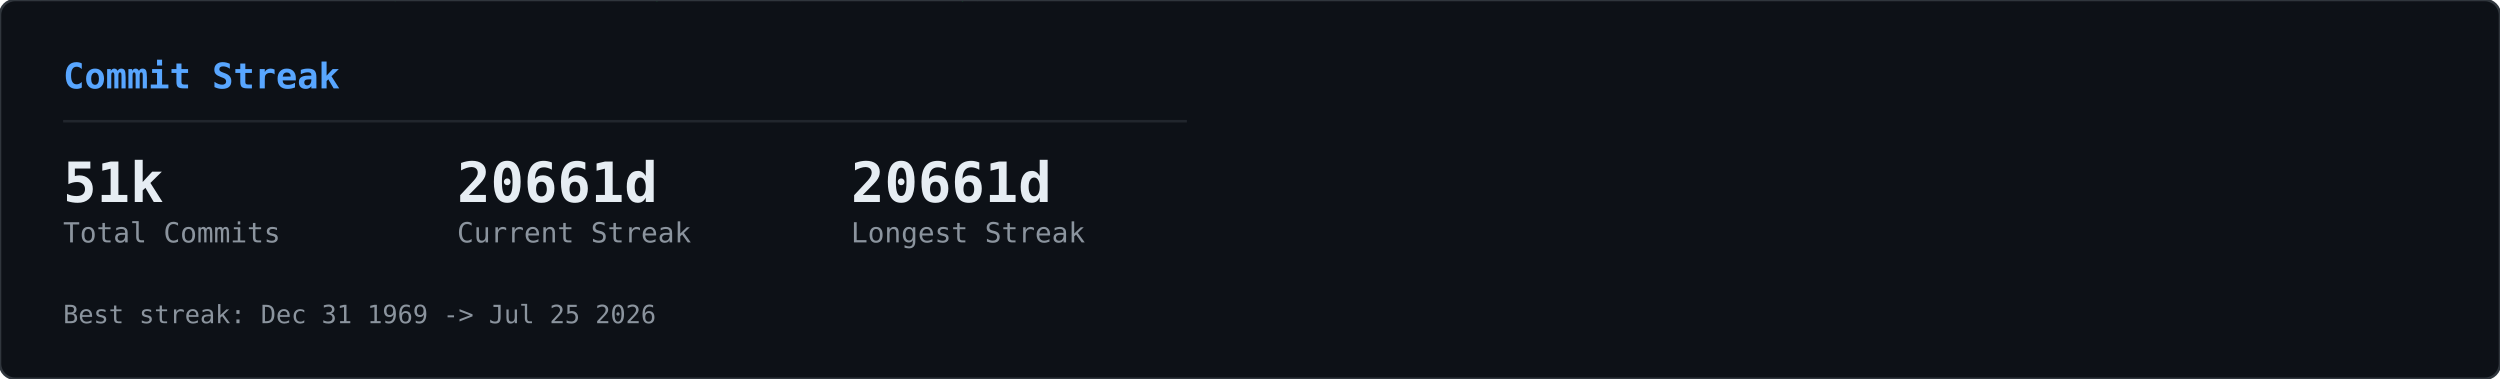
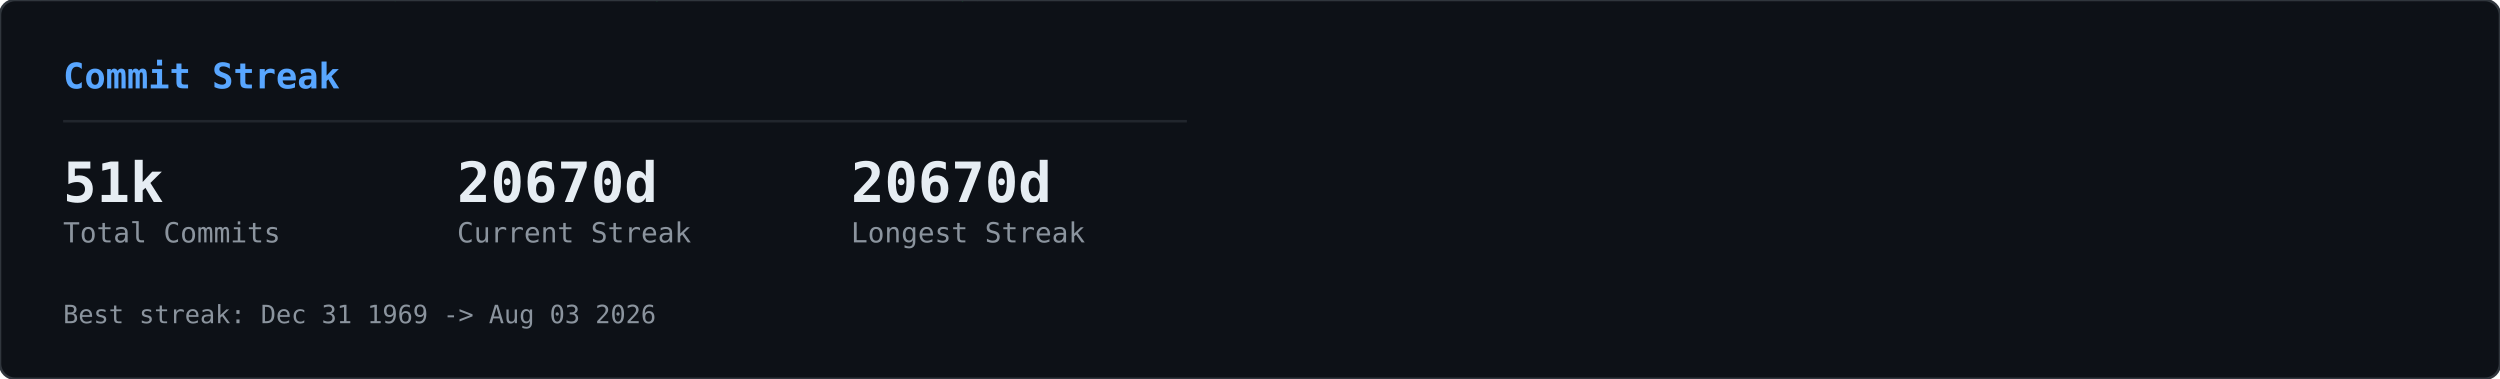
<svg xmlns="http://www.w3.org/2000/svg" width="990" height="150" viewBox="0 0 990 150">
  <defs>
    <clipPath id="row-clip">
      <rect width="990" height="150" rx="6" />
    </clipPath>
  </defs>
  <rect width="990" height="150" rx="6" fill="#0d1117" />
  <g clip-path="url(#row-clip)">
    <g transform="translate(0,0)">
      <g opacity="0.22">
        <style>@keyframes gcs0s0{from{transform:translateY(-74px)}to{transform:translateY(164px)}}@keyframes gcs1s0{from{transform:translateY(-46px)}to{transform:translateY(164px)}}@keyframes gcs2s0{from{transform:translateY(-46px)}to{transform:translateY(164px)}}@keyframes gcs3s0{from{transform:translateY(-46px)}to{transform:translateY(164px)}}@keyframes gcs4s0{from{transform:translateY(-46px)}to{transform:translateY(164px)}}@keyframes gcs5s0{from{transform:translateY(-46px)}to{transform:translateY(164px)}}@keyframes gcs6s0{from{transform:translateY(-46px)}to{transform:translateY(164px)}}@keyframes gcs7s0{from{transform:translateY(-46px)}to{transform:translateY(164px)}}@keyframes gcs8s0{from{transform:translateY(-46px)}to{transform:translateY(164px)}}@keyframes gcs9s0{from{transform:translateY(-46px)}to{transform:translateY(164px)}}@keyframes gcs10s0{from{transform:translateY(-46px)}to{transform:translateY(164px)}}@keyframes gcs11s0{from{transform:translateY(-46px)}to{transform:translateY(164px)}}@keyframes gcs12s0{from{transform:translateY(-46px)}to{transform:translateY(164px)}}@keyframes gcs13s0{from{transform:translateY(-46px)}to{transform:translateY(164px)}}@keyframes gcs14s0{from{transform:translateY(-46px)}to{transform:translateY(164px)}}@keyframes gcs15s0{from{transform:translateY(-46px)}to{transform:translateY(164px)}}@keyframes gcs16s0{from{transform:translateY(-46px)}to{transform:translateY(164px)}}@keyframes gcs17s0{from{transform:translateY(-46px)}to{transform:translateY(164px)}}@keyframes gcs18s0{from{transform:translateY(-46px)}to{transform:translateY(164px)}}@keyframes gcs19s0{from{transform:translateY(-46px)}to{transform:translateY(164px)}}@keyframes gcs20s0{from{transform:translateY(-46px)}to{transform:translateY(164px)}}@keyframes gcs21s0{from{transform:translateY(-46px)}to{transform:translateY(164px)}}@keyframes gcs22s0{from{transform:translateY(-46px)}to{transform:translateY(164px)}}@keyframes gcs23s0{from{transform:translateY(-46px)}to{transform:translateY(164px)}}@keyframes gcs24s0{from{transform:translateY(-46px)}to{transform:translateY(164px)}}@keyframes gcs25s0{from{transform:translateY(-46px)}to{transform:translateY(164px)}}@keyframes gcs26s0{from{transform:translateY(-46px)}to{transform:translateY(164px)}}@keyframes gcs27s0{from{transform:translateY(-46px)}to{transform:translateY(164px)}}@keyframes gcs28s0{from{transform:translateY(-46px)}to{transform:translateY(164px)}}@keyframes gcs29s0{from{transform:translateY(-46px)}to{transform:translateY(164px)}}@keyframes gcs30s0{from{transform:translateY(-46px)}to{transform:translateY(164px)}}@keyframes gcs31s0{from{transform:translateY(-46px)}to{transform:translateY(164px)}}@keyframes gcs32s0{from{transform:translateY(-46px)}to{transform:translateY(164px)}}@keyframes gcs33s0{from{transform:translateY(-46px)}to{transform:translateY(164px)}}@keyframes gcs34s0{from{transform:translateY(-46px)}to{transform:translateY(164px)}}@keyframes gcs35s0{from{transform:translateY(-46px)}to{transform:translateY(164px)}}@keyframes gcs36s0{from{transform:translateY(-46px)}to{transform:translateY(164px)}}@keyframes gcs37s0{from{transform:translateY(-46px)}to{transform:translateY(164px)}}</style>
        <g style="animation:gcs0s0 2.57s linear infinite;animation-delay:-1.18s">
          <text x="33" y="0" font-family="monospace" font-size="12" fill="#00ff41">1</text>
          <text x="33" y="-14" font-family="monospace" font-size="12" fill="#00ff41" opacity="0.83">ﾘ</text>
          <text x="33" y="-28" font-family="monospace" font-size="12" fill="#00ff41" opacity="0.67">ﾉ</text>
          <text x="33" y="-42" font-family="monospace" font-size="12" fill="#00ff41" opacity="0.50">ｬ</text>
          <text x="33" y="-56" font-family="monospace" font-size="12" fill="#00ff41" opacity="0.33">ｮ</text>
          <text x="33" y="-70" font-family="monospace" font-size="12" fill="#00ff41" opacity="0.17">ﾛ</text>
        </g>
        <g style="animation:gcs1s0 2.84s linear infinite;animation-delay:-0.49s">
          <text x="154" y="0" font-family="monospace" font-size="12" fill="#00ff41">ｩ</text>
          <text x="154" y="-14" font-family="monospace" font-size="12" fill="#00ff41" opacity="0.75">ﾂ</text>
          <text x="154" y="-28" font-family="monospace" font-size="12" fill="#00ff41" opacity="0.50">7</text>
          <text x="154" y="-42" font-family="monospace" font-size="12" fill="#00ff41" opacity="0.25">ﾜ</text>
        </g>
        <g style="animation:gcs2s0 2.80s linear infinite;animation-delay:-1.17s">
          <text x="474" y="0" font-family="monospace" font-size="12" fill="#00ff41">6</text>
          <text x="474" y="-14" font-family="monospace" font-size="12" fill="#00ff41" opacity="0.75">ﾅ</text>
          <text x="474" y="-28" font-family="monospace" font-size="12" fill="#00ff41" opacity="0.50">ﾒ</text>
          <text x="474" y="-42" font-family="monospace" font-size="12" fill="#00ff41" opacity="0.25">ｽ</text>
        </g>
        <g style="animation:gcs3s0 2.60s linear infinite;animation-delay:-0.55s">
          <text x="424" y="0" font-family="monospace" font-size="12" fill="#00ff41">ﾕ</text>
          <text x="424" y="-14" font-family="monospace" font-size="12" fill="#00ff41" opacity="0.75">ﾝ</text>
          <text x="424" y="-28" font-family="monospace" font-size="12" fill="#00ff41" opacity="0.50">ｺ</text>
          <text x="424" y="-42" font-family="monospace" font-size="12" fill="#00ff41" opacity="0.25">ﾐ</text>
        </g>
        <g style="animation:gcs4s0 2.95s linear infinite;animation-delay:-1.59s">
          <text x="368" y="0" font-family="monospace" font-size="12" fill="#00ff41">ﾐ</text>
          <text x="368" y="-14" font-family="monospace" font-size="12" fill="#00ff41" opacity="0.75">ﾏ</text>
          <text x="368" y="-28" font-family="monospace" font-size="12" fill="#00ff41" opacity="0.50">ﾕ</text>
          <text x="368" y="-42" font-family="monospace" font-size="12" fill="#00ff41" opacity="0.25">ﾖ</text>
        </g>
        <g style="animation:gcs5s0 2.99s linear infinite;animation-delay:-2.87s">
          <text x="314" y="0" font-family="monospace" font-size="12" fill="#00ff41">ﾄ</text>
          <text x="314" y="-14" font-family="monospace" font-size="12" fill="#00ff41" opacity="0.75">ｬ</text>
          <text x="314" y="-28" font-family="monospace" font-size="12" fill="#00ff41" opacity="0.50">ｲ</text>
          <text x="314" y="-42" font-family="monospace" font-size="12" fill="#00ff41" opacity="0.25">ﾆ</text>
        </g>
        <g style="animation:gcs6s0 2.12s linear infinite;animation-delay:-1.64s">
          <text x="264" y="0" font-family="monospace" font-size="12" fill="#00ff41">ﾉ</text>
          <text x="264" y="-14" font-family="monospace" font-size="12" fill="#00ff41" opacity="0.75">ﾛ</text>
          <text x="264" y="-28" font-family="monospace" font-size="12" fill="#00ff41" opacity="0.50">ﾍ</text>
          <text x="264" y="-42" font-family="monospace" font-size="12" fill="#00ff41" opacity="0.25">ﾂ</text>
        </g>
        <g style="animation:gcs7s0 1.83s linear infinite;animation-delay:-1.83s">
          <text x="110" y="0" font-family="monospace" font-size="12" fill="#00ff41">ｹ</text>
          <text x="110" y="-14" font-family="monospace" font-size="12" fill="#00ff41" opacity="0.75">4</text>
          <text x="110" y="-28" font-family="monospace" font-size="12" fill="#00ff41" opacity="0.50">ﾎ</text>
          <text x="110" y="-42" font-family="monospace" font-size="12" fill="#00ff41" opacity="0.25">8</text>
        </g>
        <g style="animation:gcs8s0 3.14s linear infinite;animation-delay:-1.12s">
          <text x="324" y="0" font-family="monospace" font-size="12" fill="#00ff41">ｻ</text>
          <text x="324" y="-14" font-family="monospace" font-size="12" fill="#00ff41" opacity="0.75">ﾑ</text>
          <text x="324" y="-28" font-family="monospace" font-size="12" fill="#00ff41" opacity="0.50">ｹ</text>
          <text x="324" y="-42" font-family="monospace" font-size="12" fill="#00ff41" opacity="0.25">3</text>
        </g>
        <g style="animation:gcs9s0 1.87s linear infinite;animation-delay:-0.51s">
          <text x="11" y="0" font-family="monospace" font-size="12" fill="#00ff41">ｶ</text>
          <text x="11" y="-14" font-family="monospace" font-size="12" fill="#00ff41" opacity="0.75">9</text>
          <text x="11" y="-28" font-family="monospace" font-size="12" fill="#00ff41" opacity="0.50">ﾋ</text>
          <text x="11" y="-42" font-family="monospace" font-size="12" fill="#00ff41" opacity="0.25">ｫ</text>
        </g>
        <g style="animation:gcs10s0 2.99s linear infinite;animation-delay:-0.08s">
          <text x="211" y="0" font-family="monospace" font-size="12" fill="#00ff41">1</text>
          <text x="211" y="-14" font-family="monospace" font-size="12" fill="#00ff41" opacity="0.75">ｨ</text>
          <text x="211" y="-28" font-family="monospace" font-size="12" fill="#00ff41" opacity="0.50">4</text>
          <text x="211" y="-42" font-family="monospace" font-size="12" fill="#00ff41" opacity="0.25">ﾎ</text>
        </g>
        <g style="animation:gcs11s0 1.83s linear infinite;animation-delay:-1.08s">
          <text x="351" y="0" font-family="monospace" font-size="12" fill="#00ff41">ｴ</text>
          <text x="351" y="-14" font-family="monospace" font-size="12" fill="#00ff41" opacity="0.75">2</text>
          <text x="351" y="-28" font-family="monospace" font-size="12" fill="#00ff41" opacity="0.50">ﾍ</text>
          <text x="351" y="-42" font-family="monospace" font-size="12" fill="#00ff41" opacity="0.25">ｽ</text>
        </g>
        <g style="animation:gcs12s0 2.89s linear infinite;animation-delay:-0.34s">
          <text x="398" y="0" font-family="monospace" font-size="12" fill="#00ff41">0</text>
          <text x="398" y="-14" font-family="monospace" font-size="12" fill="#00ff41" opacity="0.75">ｿ</text>
          <text x="398" y="-28" font-family="monospace" font-size="12" fill="#00ff41" opacity="0.50">ｬ</text>
          <text x="398" y="-42" font-family="monospace" font-size="12" fill="#00ff41" opacity="0.25">ｸ</text>
        </g>
        <g style="animation:gcs13s0 2.25s linear infinite;animation-delay:-0.66s">
          <text x="210" y="0" font-family="monospace" font-size="12" fill="#00ff41">ｾ</text>
          <text x="210" y="-14" font-family="monospace" font-size="12" fill="#00ff41" opacity="0.75">ｻ</text>
          <text x="210" y="-28" font-family="monospace" font-size="12" fill="#00ff41" opacity="0.50">ﾅ</text>
          <text x="210" y="-42" font-family="monospace" font-size="12" fill="#00ff41" opacity="0.25">ｫ</text>
        </g>
        <g style="animation:gcs14s0 3.03s linear infinite;animation-delay:-0.25s">
          <text x="49" y="0" font-family="monospace" font-size="12" fill="#00ff41">ｸ</text>
          <text x="49" y="-14" font-family="monospace" font-size="12" fill="#00ff41" opacity="0.75">2</text>
          <text x="49" y="-28" font-family="monospace" font-size="12" fill="#00ff41" opacity="0.50">1</text>
          <text x="49" y="-42" font-family="monospace" font-size="12" fill="#00ff41" opacity="0.25">ｶ</text>
        </g>
        <g style="animation:gcs15s0 1.65s linear infinite;animation-delay:-0.75s">
          <text x="147" y="0" font-family="monospace" font-size="12" fill="#00ff41">2</text>
          <text x="147" y="-14" font-family="monospace" font-size="12" fill="#00ff41" opacity="0.75">ﾙ</text>
          <text x="147" y="-28" font-family="monospace" font-size="12" fill="#00ff41" opacity="0.50">ｫ</text>
          <text x="147" y="-42" font-family="monospace" font-size="12" fill="#00ff41" opacity="0.25">ｱ</text>
        </g>
        <g style="animation:gcs16s0 1.60s linear infinite;animation-delay:-0.63s">
          <text x="379" y="0" font-family="monospace" font-size="12" fill="#00ff41">ｯ</text>
          <text x="379" y="-14" font-family="monospace" font-size="12" fill="#00ff41" opacity="0.75">0</text>
          <text x="379" y="-28" font-family="monospace" font-size="12" fill="#00ff41" opacity="0.50">ｮ</text>
          <text x="379" y="-42" font-family="monospace" font-size="12" fill="#00ff41" opacity="0.25">ﾌ</text>
        </g>
        <g style="animation:gcs17s0 1.69s linear infinite;animation-delay:-1.07s">
          <text x="351" y="0" font-family="monospace" font-size="12" fill="#00ff41">ﾓ</text>
          <text x="351" y="-14" font-family="monospace" font-size="12" fill="#00ff41" opacity="0.75">ﾛ</text>
          <text x="351" y="-28" font-family="monospace" font-size="12" fill="#00ff41" opacity="0.50">ﾘ</text>
          <text x="351" y="-42" font-family="monospace" font-size="12" fill="#00ff41" opacity="0.25">ｾ</text>
        </g>
        <g style="animation:gcs18s0 2.46s linear infinite;animation-delay:-2.04s">
          <text x="97" y="0" font-family="monospace" font-size="12" fill="#00ff41">ﾍ</text>
          <text x="97" y="-14" font-family="monospace" font-size="12" fill="#00ff41" opacity="0.75">ﾌ</text>
          <text x="97" y="-28" font-family="monospace" font-size="12" fill="#00ff41" opacity="0.50">ﾆ</text>
          <text x="97" y="-42" font-family="monospace" font-size="12" fill="#00ff41" opacity="0.25">1</text>
        </g>
        <g style="animation:gcs19s0 1.65s linear infinite;animation-delay:-0.46s">
          <text x="296" y="0" font-family="monospace" font-size="12" fill="#00ff41">ﾝ</text>
          <text x="296" y="-14" font-family="monospace" font-size="12" fill="#00ff41" opacity="0.75">ｩ</text>
          <text x="296" y="-28" font-family="monospace" font-size="12" fill="#00ff41" opacity="0.50">ｯ</text>
          <text x="296" y="-42" font-family="monospace" font-size="12" fill="#00ff41" opacity="0.25">1</text>
        </g>
        <g style="animation:gcs20s0 2.85s linear infinite;animation-delay:-0.83s">
          <text x="318" y="0" font-family="monospace" font-size="12" fill="#00ff41">ｺ</text>
          <text x="318" y="-14" font-family="monospace" font-size="12" fill="#00ff41" opacity="0.75">ｩ</text>
          <text x="318" y="-28" font-family="monospace" font-size="12" fill="#00ff41" opacity="0.50">ﾎ</text>
          <text x="318" y="-42" font-family="monospace" font-size="12" fill="#00ff41" opacity="0.25">ﾈ</text>
        </g>
        <g style="animation:gcs21s0 2.28s linear infinite;animation-delay:-2.05s">
          <text x="279" y="0" font-family="monospace" font-size="12" fill="#00ff41">3</text>
          <text x="279" y="-14" font-family="monospace" font-size="12" fill="#00ff41" opacity="0.75">ﾈ</text>
          <text x="279" y="-28" font-family="monospace" font-size="12" fill="#00ff41" opacity="0.50">ｪ</text>
          <text x="279" y="-42" font-family="monospace" font-size="12" fill="#00ff41" opacity="0.25">ｭ</text>
        </g>
        <g style="animation:gcs22s0 1.99s linear infinite;animation-delay:-1.96s">
          <text x="385" y="0" font-family="monospace" font-size="12" fill="#00ff41">ｿ</text>
          <text x="385" y="-14" font-family="monospace" font-size="12" fill="#00ff41" opacity="0.75">ﾇ</text>
          <text x="385" y="-28" font-family="monospace" font-size="12" fill="#00ff41" opacity="0.50">1</text>
          <text x="385" y="-42" font-family="monospace" font-size="12" fill="#00ff41" opacity="0.25">ｯ</text>
        </g>
        <g style="animation:gcs23s0 2.49s linear infinite;animation-delay:-1.45s">
          <text x="37" y="0" font-family="monospace" font-size="12" fill="#00ff41">ﾝ</text>
          <text x="37" y="-14" font-family="monospace" font-size="12" fill="#00ff41" opacity="0.75">ﾍ</text>
          <text x="37" y="-28" font-family="monospace" font-size="12" fill="#00ff41" opacity="0.50">ﾄ</text>
          <text x="37" y="-42" font-family="monospace" font-size="12" fill="#00ff41" opacity="0.25">0</text>
        </g>
        <g style="animation:gcs24s0 2.19s linear infinite;animation-delay:-0.87s">
          <text x="258" y="0" font-family="monospace" font-size="12" fill="#00ff41">ｯ</text>
          <text x="258" y="-14" font-family="monospace" font-size="12" fill="#00ff41" opacity="0.75">ﾆ</text>
          <text x="258" y="-28" font-family="monospace" font-size="12" fill="#00ff41" opacity="0.50">ｱ</text>
          <text x="258" y="-42" font-family="monospace" font-size="12" fill="#00ff41" opacity="0.25">ﾅ</text>
        </g>
        <g style="animation:gcs25s0 1.93s linear infinite;animation-delay:-0.80s">
          <text x="190" y="0" font-family="monospace" font-size="12" fill="#00ff41">3</text>
          <text x="190" y="-14" font-family="monospace" font-size="12" fill="#00ff41" opacity="0.75">2</text>
          <text x="190" y="-28" font-family="monospace" font-size="12" fill="#00ff41" opacity="0.50">ﾃ</text>
          <text x="190" y="-42" font-family="monospace" font-size="12" fill="#00ff41" opacity="0.25">ﾛ</text>
        </g>
        <g style="animation:gcs26s0 1.59s linear infinite;animation-delay:-0.11s">
          <text x="137" y="0" font-family="monospace" font-size="12" fill="#00ff41">ﾋ</text>
          <text x="137" y="-14" font-family="monospace" font-size="12" fill="#00ff41" opacity="0.75">ﾗ</text>
          <text x="137" y="-28" font-family="monospace" font-size="12" fill="#00ff41" opacity="0.50">3</text>
          <text x="137" y="-42" font-family="monospace" font-size="12" fill="#00ff41" opacity="0.25">ﾉ</text>
        </g>
        <g style="animation:gcs27s0 2.57s linear infinite;animation-delay:-0.53s">
          <text x="112" y="0" font-family="monospace" font-size="12" fill="#00ff41">0</text>
          <text x="112" y="-14" font-family="monospace" font-size="12" fill="#00ff41" opacity="0.75">ｨ</text>
          <text x="112" y="-28" font-family="monospace" font-size="12" fill="#00ff41" opacity="0.50">ﾔ</text>
          <text x="112" y="-42" font-family="monospace" font-size="12" fill="#00ff41" opacity="0.25">1</text>
        </g>
        <g style="animation:gcs28s0 2.61s linear infinite;animation-delay:-0.96s">
          <text x="53" y="0" font-family="monospace" font-size="12" fill="#00ff41">ﾑ</text>
          <text x="53" y="-14" font-family="monospace" font-size="12" fill="#00ff41" opacity="0.75">ﾜ</text>
          <text x="53" y="-28" font-family="monospace" font-size="12" fill="#00ff41" opacity="0.50">ﾏ</text>
          <text x="53" y="-42" font-family="monospace" font-size="12" fill="#00ff41" opacity="0.25">ｱ</text>
        </g>
        <g style="animation:gcs29s0 2.85s linear infinite;animation-delay:-0.85s">
          <text x="332" y="0" font-family="monospace" font-size="12" fill="#00ff41">8</text>
          <text x="332" y="-14" font-family="monospace" font-size="12" fill="#00ff41" opacity="0.75">ﾃ</text>
          <text x="332" y="-28" font-family="monospace" font-size="12" fill="#00ff41" opacity="0.50">ﾙ</text>
          <text x="332" y="-42" font-family="monospace" font-size="12" fill="#00ff41" opacity="0.25">ﾔ</text>
        </g>
        <g style="animation:gcs30s0 2.45s linear infinite;animation-delay:-1.08s">
          <text x="131" y="0" font-family="monospace" font-size="12" fill="#00ff41">ﾖ</text>
          <text x="131" y="-14" font-family="monospace" font-size="12" fill="#00ff41" opacity="0.75">ﾍ</text>
          <text x="131" y="-28" font-family="monospace" font-size="12" fill="#00ff41" opacity="0.50">1</text>
          <text x="131" y="-42" font-family="monospace" font-size="12" fill="#00ff41" opacity="0.25">ｮ</text>
        </g>
        <g style="animation:gcs31s0 2.13s linear infinite;animation-delay:-1.75s">
          <text x="293" y="0" font-family="monospace" font-size="12" fill="#00ff41">1</text>
          <text x="293" y="-14" font-family="monospace" font-size="12" fill="#00ff41" opacity="0.75">ﾌ</text>
          <text x="293" y="-28" font-family="monospace" font-size="12" fill="#00ff41" opacity="0.50">ｬ</text>
          <text x="293" y="-42" font-family="monospace" font-size="12" fill="#00ff41" opacity="0.25">ｸ</text>
        </g>
        <g style="animation:gcs32s0 2.38s linear infinite;animation-delay:-1.48s">
          <text x="170" y="0" font-family="monospace" font-size="12" fill="#00ff41">ｼ</text>
          <text x="170" y="-14" font-family="monospace" font-size="12" fill="#00ff41" opacity="0.75">4</text>
          <text x="170" y="-28" font-family="monospace" font-size="12" fill="#00ff41" opacity="0.50">ﾂ</text>
          <text x="170" y="-42" font-family="monospace" font-size="12" fill="#00ff41" opacity="0.25">ｯ</text>
        </g>
        <g style="animation:gcs33s0 2.26s linear infinite;animation-delay:-1.70s">
          <text x="154" y="0" font-family="monospace" font-size="12" fill="#00ff41">ﾂ</text>
          <text x="154" y="-14" font-family="monospace" font-size="12" fill="#00ff41" opacity="0.75">ﾘ</text>
          <text x="154" y="-28" font-family="monospace" font-size="12" fill="#00ff41" opacity="0.50">3</text>
          <text x="154" y="-42" font-family="monospace" font-size="12" fill="#00ff41" opacity="0.25">ｾ</text>
        </g>
        <g style="animation:gcs34s0 2.37s linear infinite;animation-delay:-0.24s">
          <text x="14" y="0" font-family="monospace" font-size="12" fill="#00ff41">ｦ</text>
          <text x="14" y="-14" font-family="monospace" font-size="12" fill="#00ff41" opacity="0.75">ｲ</text>
          <text x="14" y="-28" font-family="monospace" font-size="12" fill="#00ff41" opacity="0.50">ﾃ</text>
          <text x="14" y="-42" font-family="monospace" font-size="12" fill="#00ff41" opacity="0.25">ﾕ</text>
        </g>
        <g style="animation:gcs35s0 1.57s linear infinite;animation-delay:-1.38s">
          <text x="415" y="0" font-family="monospace" font-size="12" fill="#00ff41">ｵ</text>
          <text x="415" y="-14" font-family="monospace" font-size="12" fill="#00ff41" opacity="0.75">4</text>
          <text x="415" y="-28" font-family="monospace" font-size="12" fill="#00ff41" opacity="0.50">ｯ</text>
          <text x="415" y="-42" font-family="monospace" font-size="12" fill="#00ff41" opacity="0.25">ｸ</text>
        </g>
        <g style="animation:gcs36s0 1.62s linear infinite;animation-delay:-0.30s">
          <text x="311" y="0" font-family="monospace" font-size="12" fill="#00ff41">ｧ</text>
          <text x="311" y="-14" font-family="monospace" font-size="12" fill="#00ff41" opacity="0.75">ﾜ</text>
          <text x="311" y="-28" font-family="monospace" font-size="12" fill="#00ff41" opacity="0.50">ﾎ</text>
          <text x="311" y="-42" font-family="monospace" font-size="12" fill="#00ff41" opacity="0.25">ｯ</text>
        </g>
        <g style="animation:gcs37s0 3.03s linear infinite;animation-delay:-1.74s">
          <text x="385" y="0" font-family="monospace" font-size="12" fill="#00ff41">ｦ</text>
          <text x="385" y="-14" font-family="monospace" font-size="12" fill="#00ff41" opacity="0.75">ｯ</text>
          <text x="385" y="-28" font-family="monospace" font-size="12" fill="#00ff41" opacity="0.50">ｳ</text>
          <text x="385" y="-42" font-family="monospace" font-size="12" fill="#00ff41" opacity="0.25">7</text>
        </g>
      </g>
    </g>
  </g>
  <rect width="990" height="150" rx="6" fill="none" stroke="#30363d" stroke-width="1" />
  <g transform="translate(0,0)">
    <text x="25" y="35" font-family="monospace" font-size="14" font-weight="600" fill="#58a6ff">Commit Streak</text>
    <line x1="25" y1="48" x2="470" y2="48" stroke="#21262d" stroke-width="1" />
    <text x="25" y="80" font-family="monospace" font-size="22" font-weight="700" fill="#e6edf3">51k</text>
    <text x="25" y="96" font-family="monospace" font-size="11" fill="#8b949e">Total Commits</text>
-     <text x="181" y="80" font-family="monospace" font-size="22" font-weight="700" fill="#e6edf3">20661d</text>
+     <text x="181" y="80" font-family="monospace" font-size="22" font-weight="700" fill="#e6edf3">20670d</text>
    <text x="181" y="96" font-family="monospace" font-size="11" fill="#8b949e">Current Streak</text>
-     <text x="337" y="80" font-family="monospace" font-size="22" font-weight="700" fill="#e6edf3">20661d</text>
+     <text x="337" y="80" font-family="monospace" font-size="22" font-weight="700" fill="#e6edf3">20670d</text>
    <text x="337" y="96" font-family="monospace" font-size="11" fill="#8b949e">Longest Streak</text>
-     <text x="25" y="128" font-family="monospace" font-size="10" fill="#8b949e">Best streak: Dec 31 1969 -&gt; Jul 25 2026</text>
+     <text x="25" y="128" font-family="monospace" font-size="10" fill="#8b949e">Best streak: Dec 31 1969 -&gt; Aug 03 2026</text>
  </g>
</svg>
